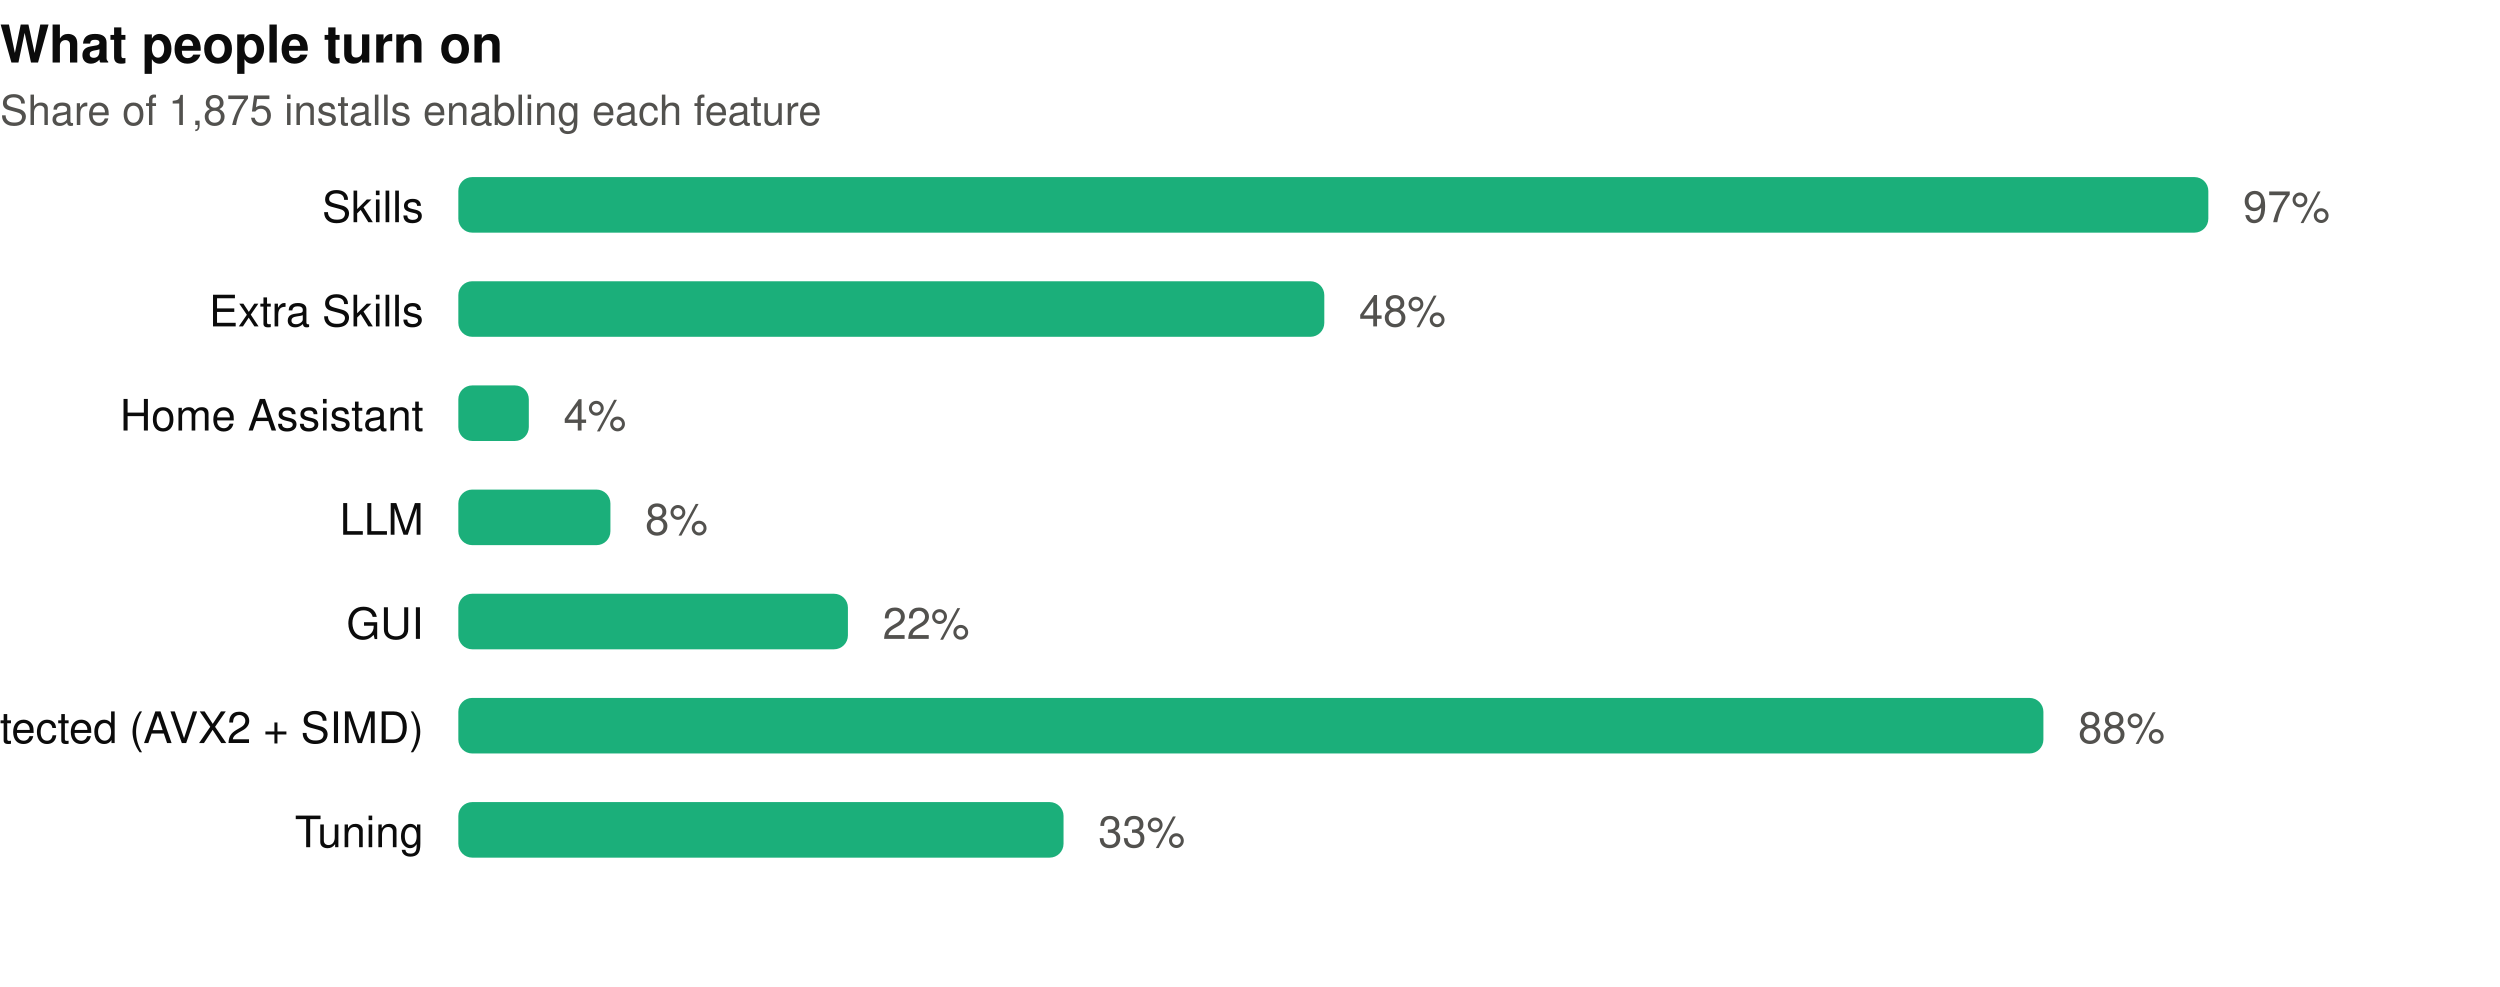
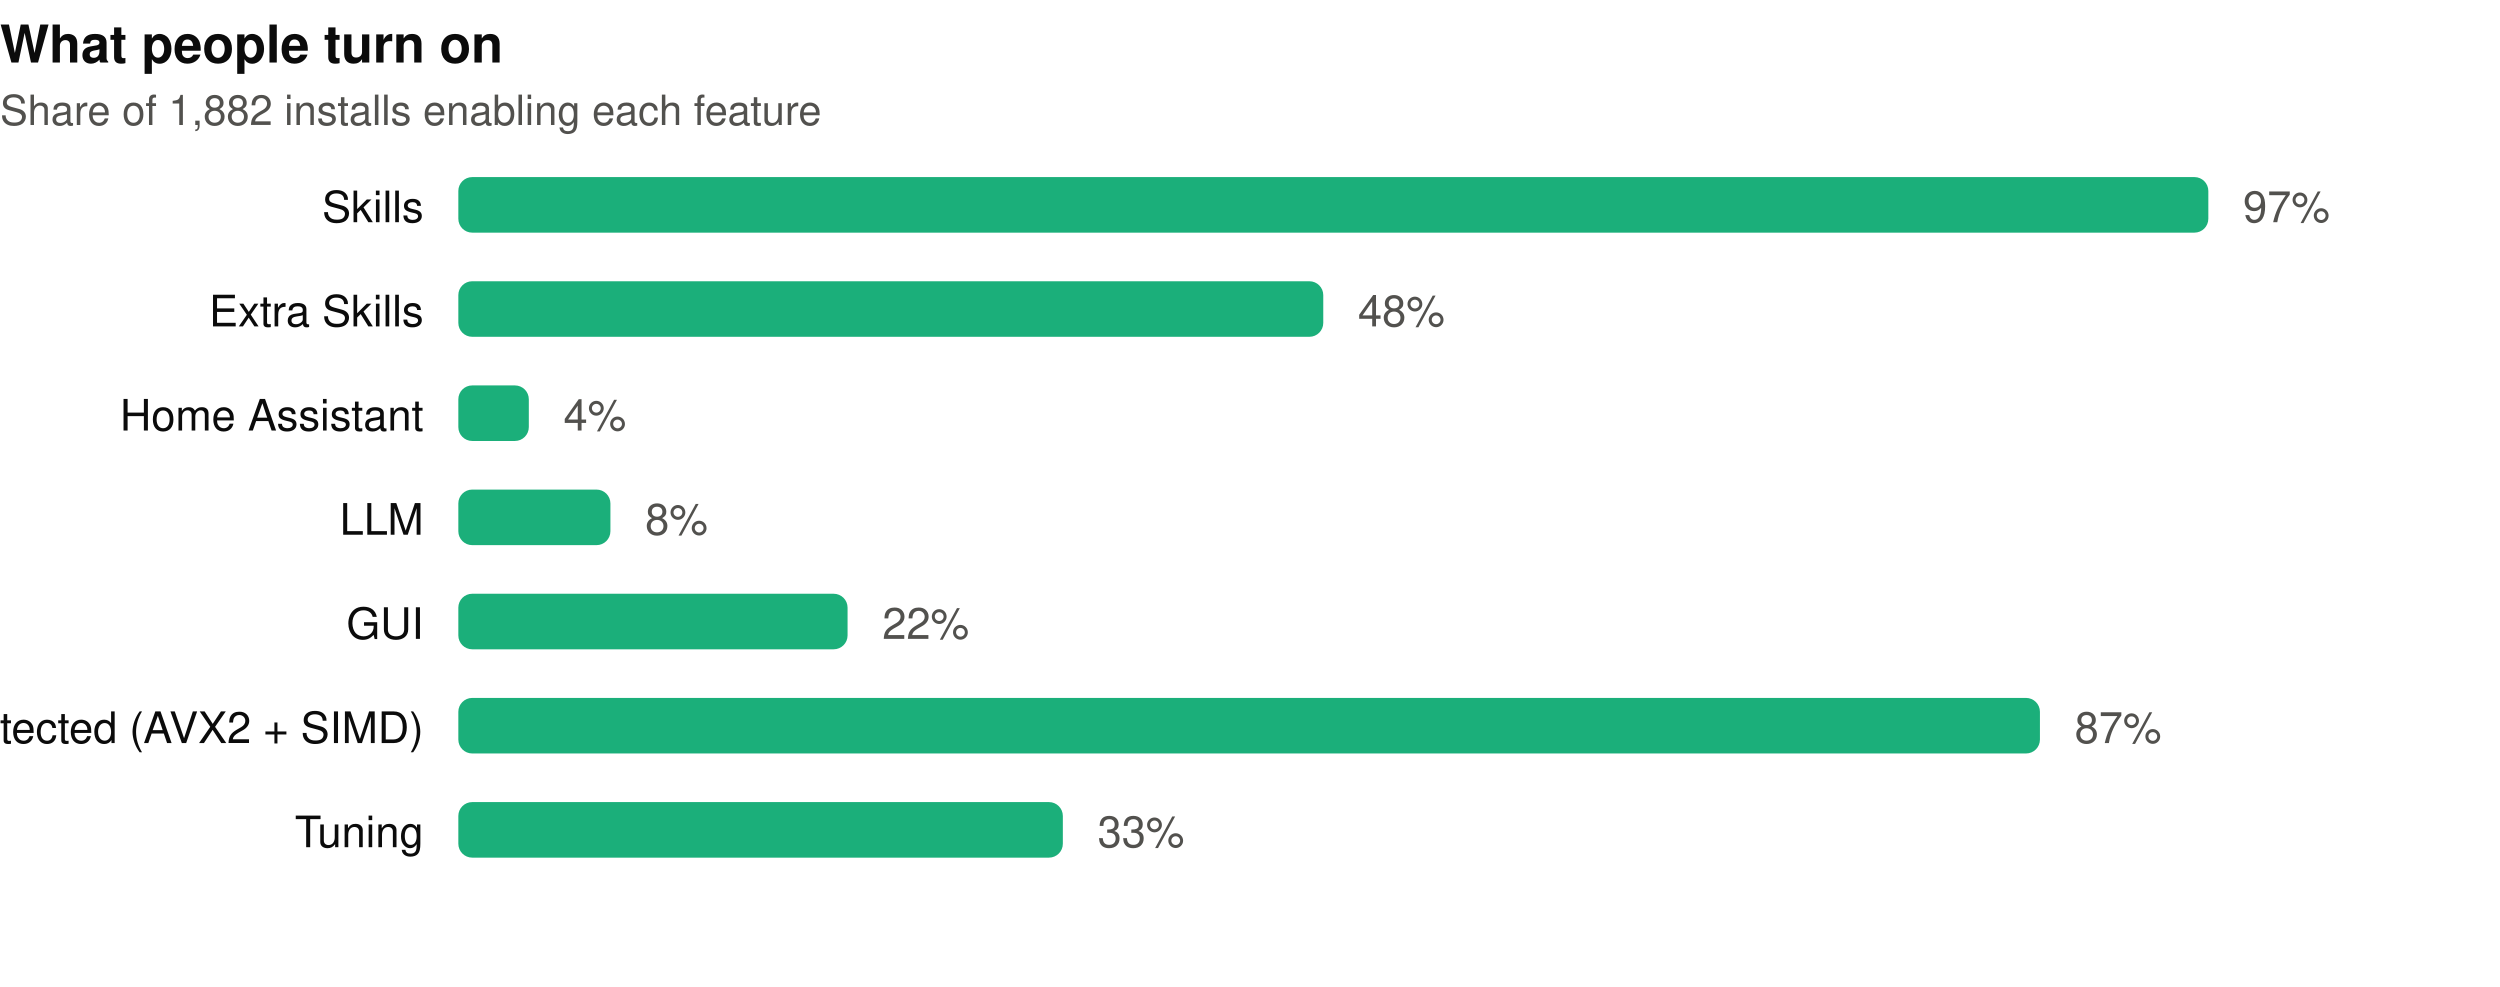
- <svg xmlns="http://www.w3.org/2000/svg" width="720" height="284" viewBox="0 0 720 284" role="img" aria-label="What people turn on. Share of 1,875 installs enabling each feature">
+ <svg xmlns="http://www.w3.org/2000/svg" width="720" height="284" viewBox="0 0 720 284" role="img" aria-label="What people turn on. Share of 1,882 installs enabling each feature">
  <text x="0" y="18" font-family="ui-sans-serif,-apple-system,BlinkMacSystemFont,'Segoe UI',Helvetica,Arial,sans-serif" font-size="15" font-weight="600" fill="#0b0b0b">What people turn on</text>
-   <text x="0" y="36" font-family="ui-sans-serif,-apple-system,BlinkMacSystemFont,'Segoe UI',Helvetica,Arial,sans-serif" font-size="12" fill="#52514e">Share of 1,875 installs enabling each feature</text>
+   <text x="0" y="36" font-family="ui-sans-serif,-apple-system,BlinkMacSystemFont,'Segoe UI',Helvetica,Arial,sans-serif" font-size="12" fill="#52514e">Share of 1,882 installs enabling each feature</text>
  <text x="122" y="64.0" text-anchor="end" font-family="ui-sans-serif,-apple-system,BlinkMacSystemFont,'Segoe UI',Helvetica,Arial,sans-serif" font-size="12.5" fill="#0b0b0b">Skills</text>
  <rect x="132" y="51.0" width="504.0" height="16" rx="4" fill="#1baf7a" />
  <text x="646.0" y="64.0" font-family="ui-sans-serif,-apple-system,BlinkMacSystemFont,'Segoe UI',Helvetica,Arial,sans-serif" font-size="12.5" fill="#52514e">97%</text>
  <text x="122" y="94.0" text-anchor="end" font-family="ui-sans-serif,-apple-system,BlinkMacSystemFont,'Segoe UI',Helvetica,Arial,sans-serif" font-size="12.5" fill="#0b0b0b">Extra Skills</text>
-   <rect x="132" y="81.0" width="249.4" height="16" rx="4" fill="#1baf7a" />
-   <text x="391.4" y="94.0" font-family="ui-sans-serif,-apple-system,BlinkMacSystemFont,'Segoe UI',Helvetica,Arial,sans-serif" font-size="12.5" fill="#52514e">48%</text>
+   <rect x="132" y="81.0" width="249.1" height="16" rx="4" fill="#1baf7a" />
+   <text x="391.1" y="94.0" font-family="ui-sans-serif,-apple-system,BlinkMacSystemFont,'Segoe UI',Helvetica,Arial,sans-serif" font-size="12.5" fill="#52514e">48%</text>
  <text x="122" y="124.0" text-anchor="end" font-family="ui-sans-serif,-apple-system,BlinkMacSystemFont,'Segoe UI',Helvetica,Arial,sans-serif" font-size="12.5" fill="#0b0b0b">Home Assistant</text>
  <rect x="132" y="111.0" width="20.3" height="16" rx="4" fill="#1baf7a" />
  <text x="162.3" y="124.0" font-family="ui-sans-serif,-apple-system,BlinkMacSystemFont,'Segoe UI',Helvetica,Arial,sans-serif" font-size="12.5" fill="#52514e">4%</text>
  <text x="122" y="154.0" text-anchor="end" font-family="ui-sans-serif,-apple-system,BlinkMacSystemFont,'Segoe UI',Helvetica,Arial,sans-serif" font-size="12.5" fill="#0b0b0b">LLM</text>
  <rect x="132" y="141.0" width="43.8" height="16" rx="4" fill="#1baf7a" />
  <text x="185.8" y="154.0" font-family="ui-sans-serif,-apple-system,BlinkMacSystemFont,'Segoe UI',Helvetica,Arial,sans-serif" font-size="12.5" fill="#52514e">8%</text>
  <text x="122" y="184.0" text-anchor="end" font-family="ui-sans-serif,-apple-system,BlinkMacSystemFont,'Segoe UI',Helvetica,Arial,sans-serif" font-size="12.5" fill="#0b0b0b">GUI</text>
-   <rect x="132" y="171.0" width="112.2" height="16" rx="4" fill="#1baf7a" />
-   <text x="254.2" y="184.0" font-family="ui-sans-serif,-apple-system,BlinkMacSystemFont,'Segoe UI',Helvetica,Arial,sans-serif" font-size="12.5" fill="#52514e">22%</text>
+   <rect x="132" y="171.0" width="112.1" height="16" rx="4" fill="#1baf7a" />
+   <text x="254.1" y="184.0" font-family="ui-sans-serif,-apple-system,BlinkMacSystemFont,'Segoe UI',Helvetica,Arial,sans-serif" font-size="12.5" fill="#52514e">22%</text>
  <text x="122" y="214.0" text-anchor="end" font-family="ui-sans-serif,-apple-system,BlinkMacSystemFont,'Segoe UI',Helvetica,Arial,sans-serif" font-size="12.5" fill="#0b0b0b">CPU capability detected (AVX2 + SIMD)</text>
-   <rect x="132" y="201.0" width="456.5" height="16" rx="4" fill="#1baf7a" />
-   <text x="598.5" y="214.0" font-family="ui-sans-serif,-apple-system,BlinkMacSystemFont,'Segoe UI',Helvetica,Arial,sans-serif" font-size="12.5" fill="#52514e">88%</text>
+   <rect x="132" y="201.0" width="455.5" height="16" rx="4" fill="#1baf7a" />
+   <text x="597.5" y="214.0" font-family="ui-sans-serif,-apple-system,BlinkMacSystemFont,'Segoe UI',Helvetica,Arial,sans-serif" font-size="12.5" fill="#52514e">87%</text>
  <text x="122" y="244.0" text-anchor="end" font-family="ui-sans-serif,-apple-system,BlinkMacSystemFont,'Segoe UI',Helvetica,Arial,sans-serif" font-size="12.5" fill="#0b0b0b">Tuning</text>
-   <rect x="132" y="231.0" width="174.3" height="16" rx="4" fill="#1baf7a" />
-   <text x="316.3" y="244.0" font-family="ui-sans-serif,-apple-system,BlinkMacSystemFont,'Segoe UI',Helvetica,Arial,sans-serif" font-size="12.5" fill="#52514e">33%</text>
+   <rect x="132" y="231.0" width="174.1" height="16" rx="4" fill="#1baf7a" />
+   <text x="316.1" y="244.0" font-family="ui-sans-serif,-apple-system,BlinkMacSystemFont,'Segoe UI',Helvetica,Arial,sans-serif" font-size="12.5" fill="#52514e">33%</text>
</svg>
